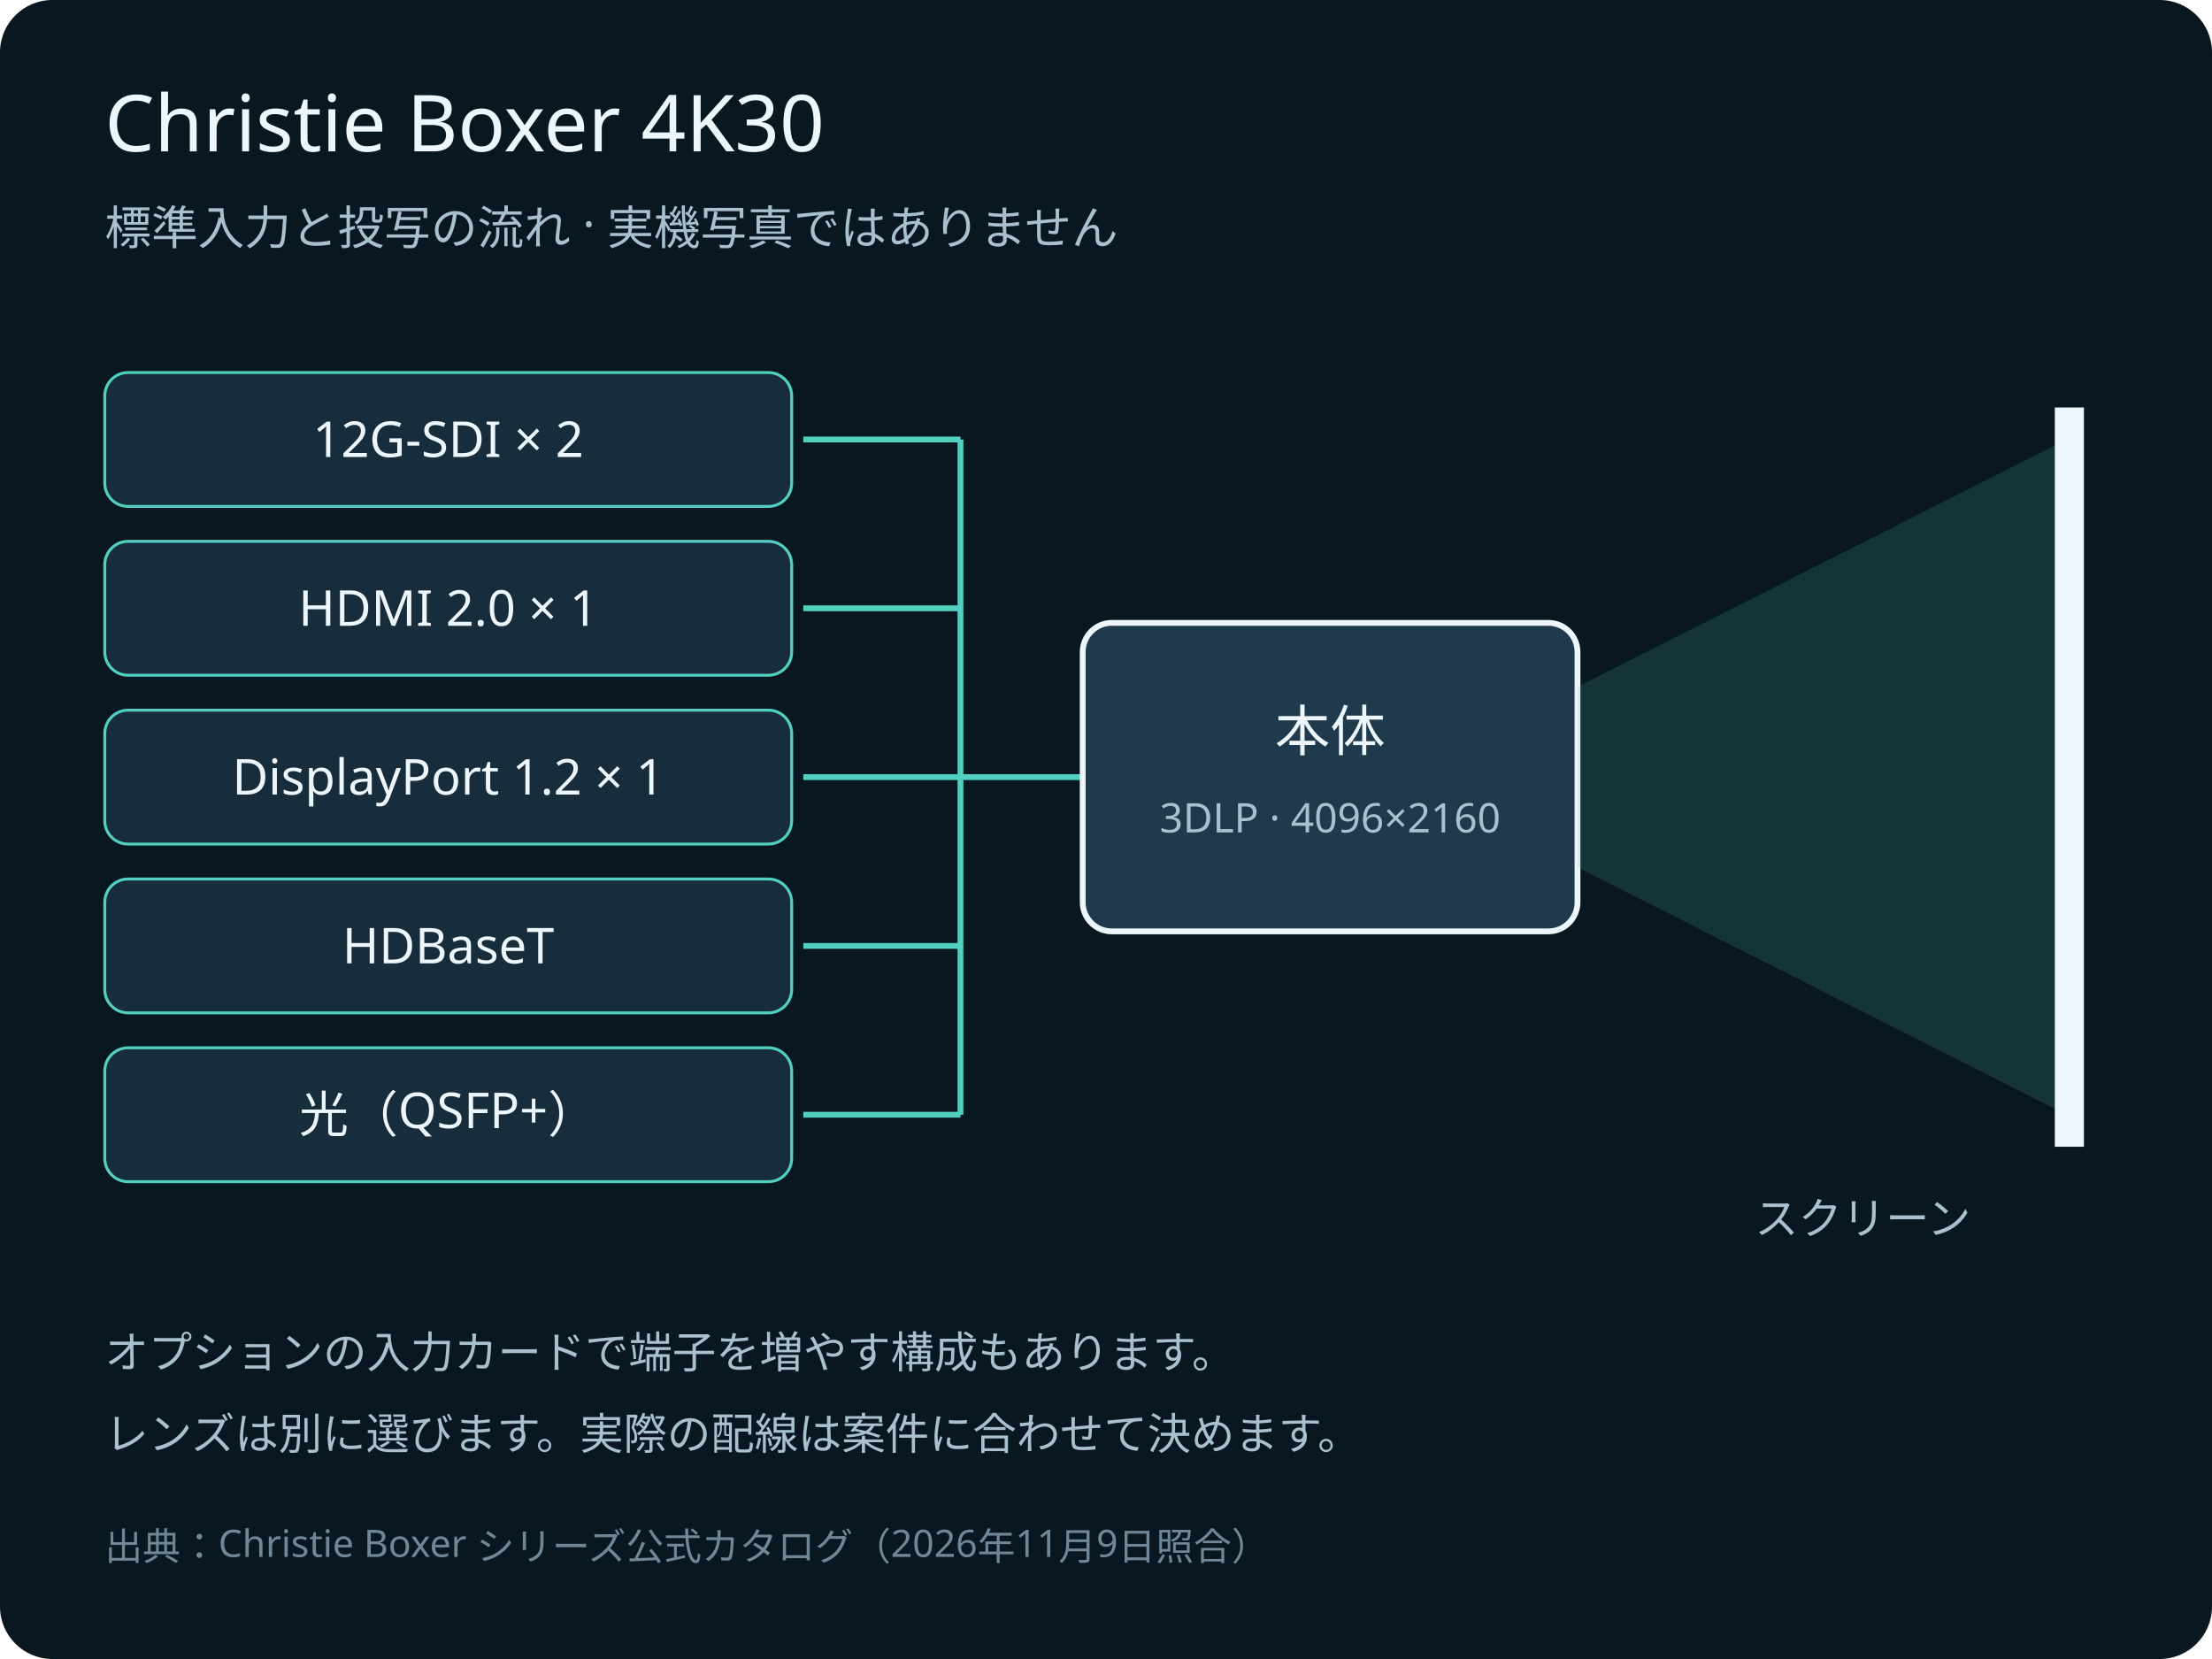
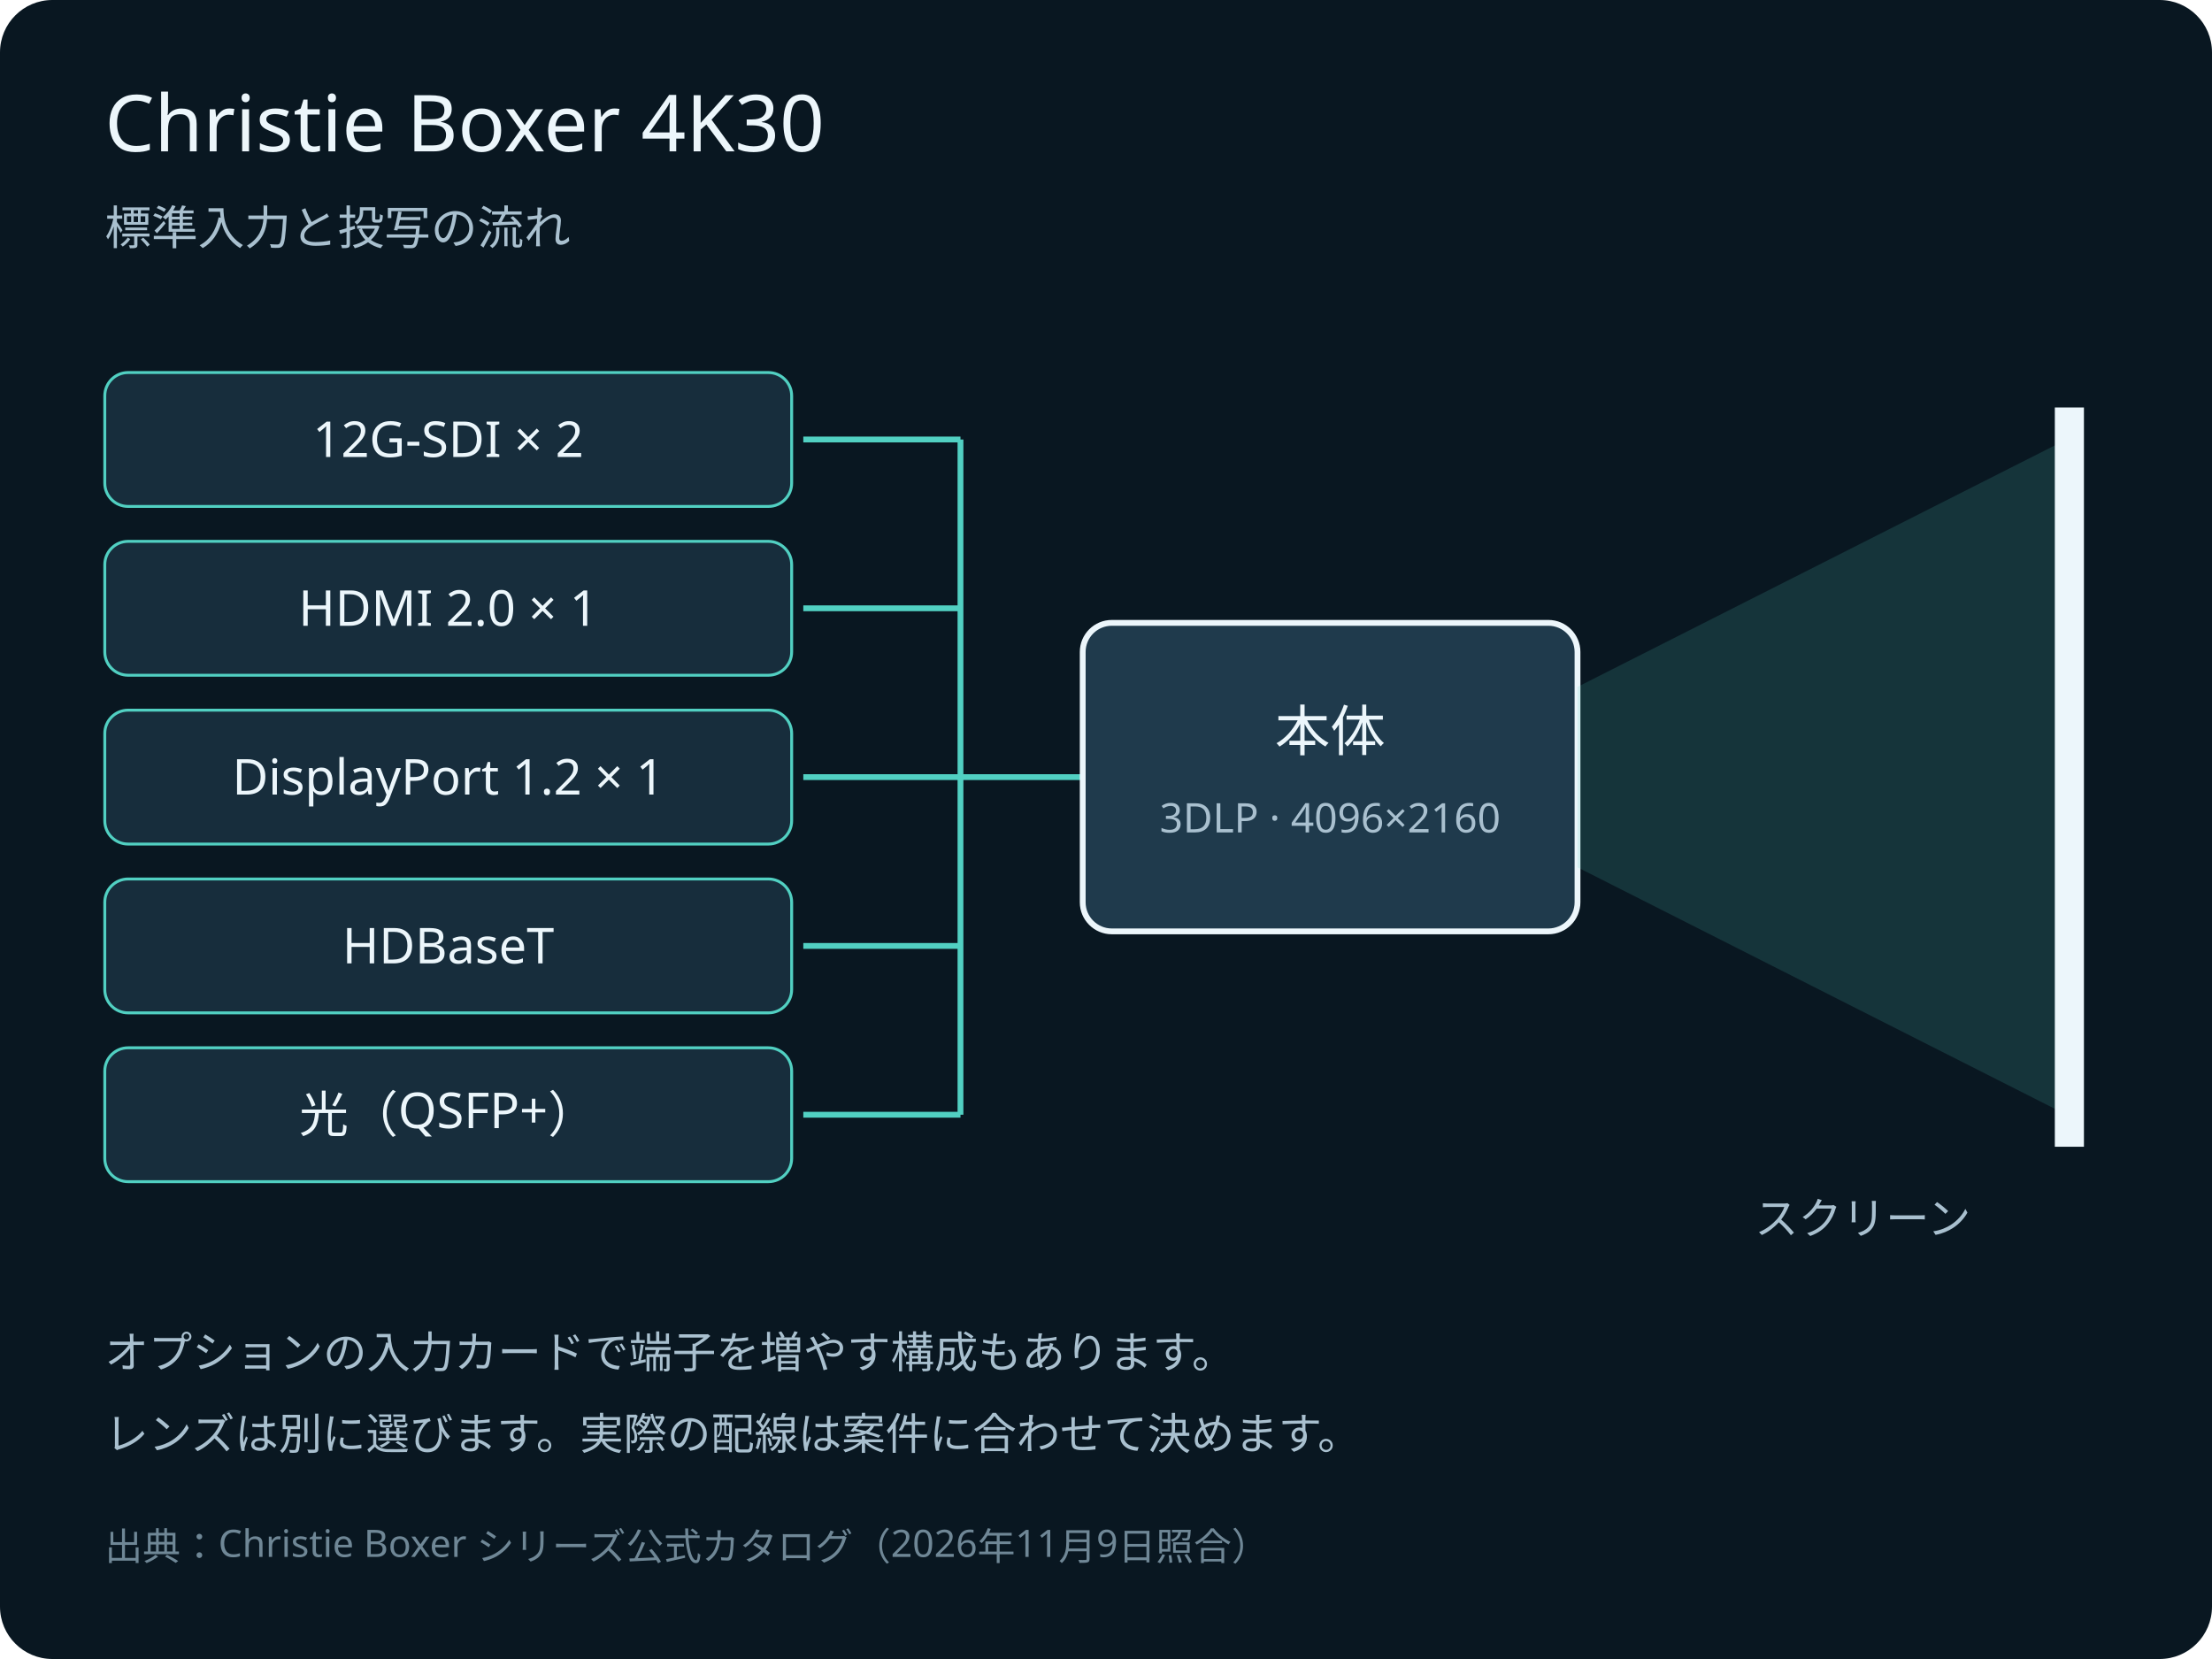
<svg xmlns="http://www.w3.org/2000/svg" width="760" height="570" viewBox="0 0 760 570">
  <rect width="760" height="570" rx="18" fill="#091721" />
  <g font-family="sans-serif" fill="#ecf6fb">
    <text x="36" y="52" font-size="27">Christie Boxer 4K30</text>
-     <text x="36" y="84" font-size="16" fill="#a9c0cf">標準入力と投写の流れ · 実機写真ではありません</text>
+     <text x="36" y="84" font-size="16" fill="#a9c0cf">標準入力と投写の流れ</text>
    <g font-size="17">
      <rect x="36" y="128" width="236" height="46" rx="8" fill="#172d3c" stroke="#51d0c2" />
      <text x="154" y="157" text-anchor="middle">12G-SDI × 2</text>
      <rect x="36" y="186" width="236" height="46" rx="8" fill="#172d3c" stroke="#51d0c2" />
      <text x="154" y="215" text-anchor="middle">HDMI 2.0 × 1</text>
      <rect x="36" y="244" width="236" height="46" rx="8" fill="#172d3c" stroke="#51d0c2" />
      <text x="154" y="273" text-anchor="middle">DisplayPort 1.2 × 1</text>
      <rect x="36" y="302" width="236" height="46" rx="8" fill="#172d3c" stroke="#51d0c2" />
      <text x="154" y="331" text-anchor="middle">HDBaseT</text>
      <rect x="36" y="360" width="236" height="46" rx="8" fill="#172d3c" stroke="#51d0c2" />
      <text x="154" y="389" text-anchor="middle">光（QSFP+）</text>
    </g>
    <path d="M276 151H330M276 209H330M276 267H330M276 325H330M276 383H330M330 151V383M330 267H372" stroke="#51d0c2" stroke-width="2" fill="none" />
    <rect x="372" y="214" width="170" height="106" rx="10" fill="#1f3a4c" stroke="#ecf6fb" stroke-width="2" />
    <text x="457" y="258" font-size="19" text-anchor="middle">本体</text>
    <text x="457" y="286" font-size="14" text-anchor="middle" fill="#a9c0cf">3DLP · 4096×2160</text>
    <path d="M542 236L712 150V384L542 298Z" fill="#51d0c2" opacity=".16" />
    <rect x="706" y="140" width="10" height="254" fill="#ecf6fb" />
    <text x="640" y="424" font-size="15" text-anchor="middle" fill="#a9c0cf">スクリーン</text>
    <text x="36" y="470" font-size="15" fill="#a9c0cf">オプションの入力カードで端子を増やす構成もあります。</text>
    <text x="36" y="498" font-size="15" fill="#a9c0cf">レンズは別に選びます。実際の配線は案件に合わせて決めます。</text>
    <text x="36" y="536" font-size="13" fill="#6f8796">出典：Christie Boxer シリーズ公式カタログ（2026年11月9日照合）</text>
  </g>
</svg>
